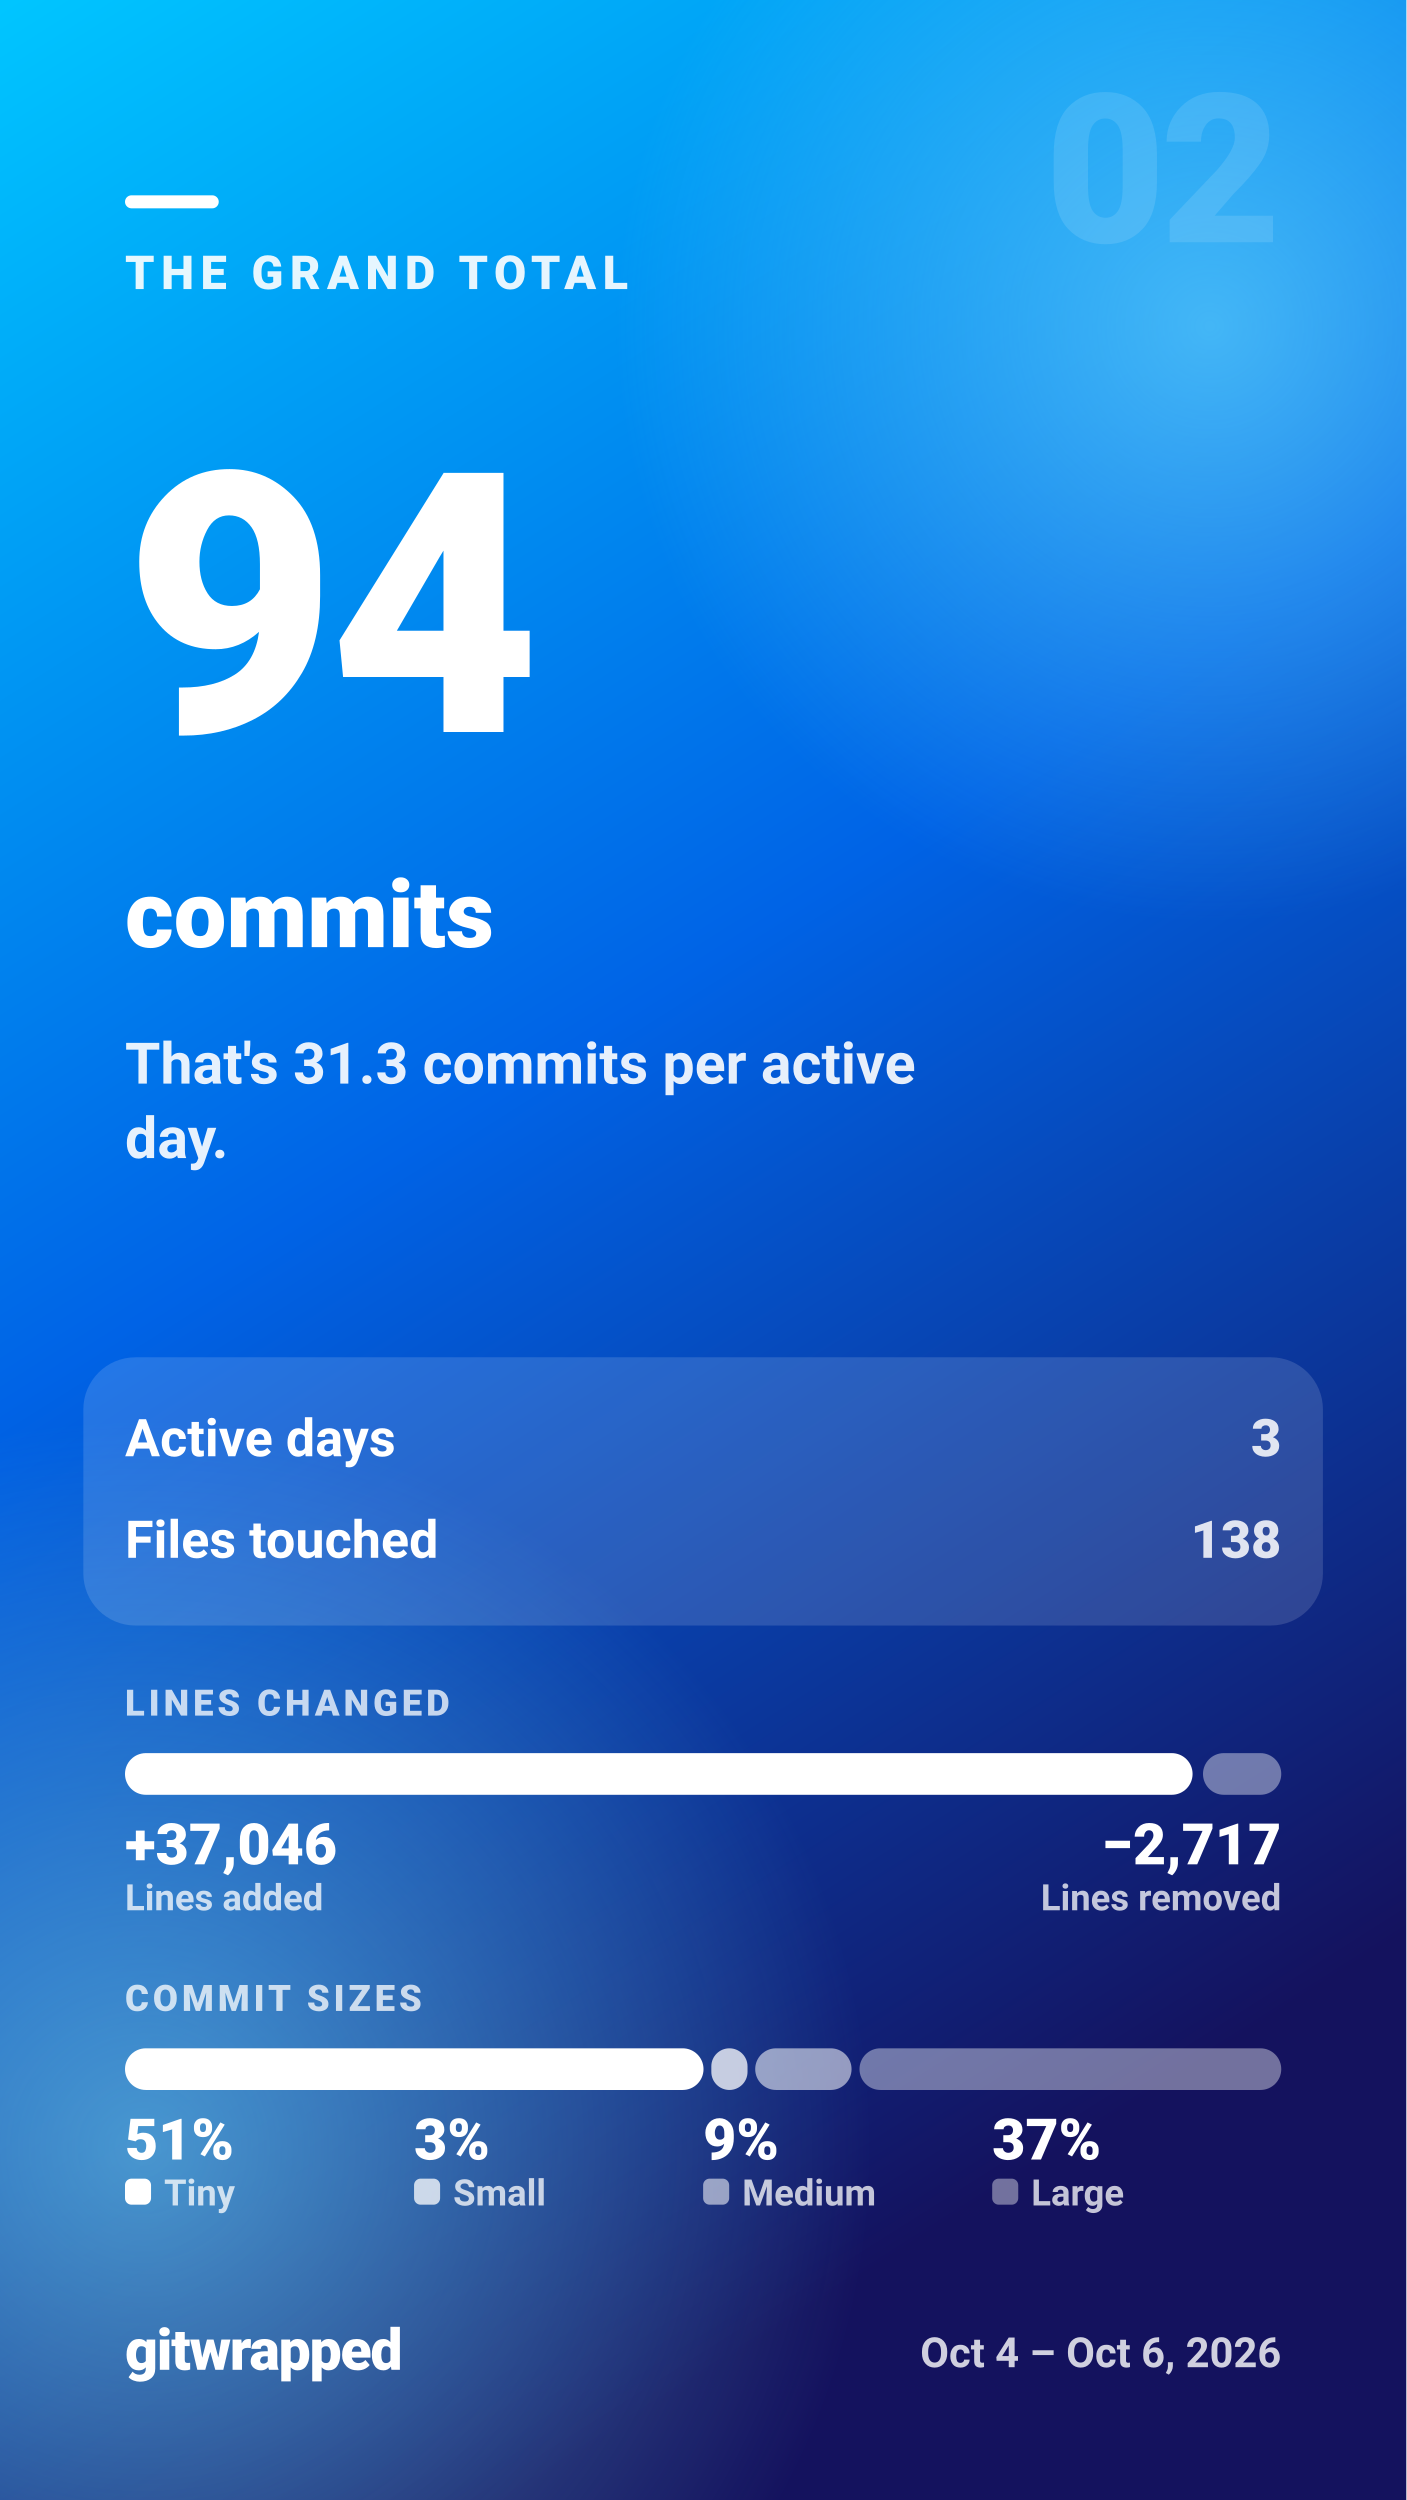
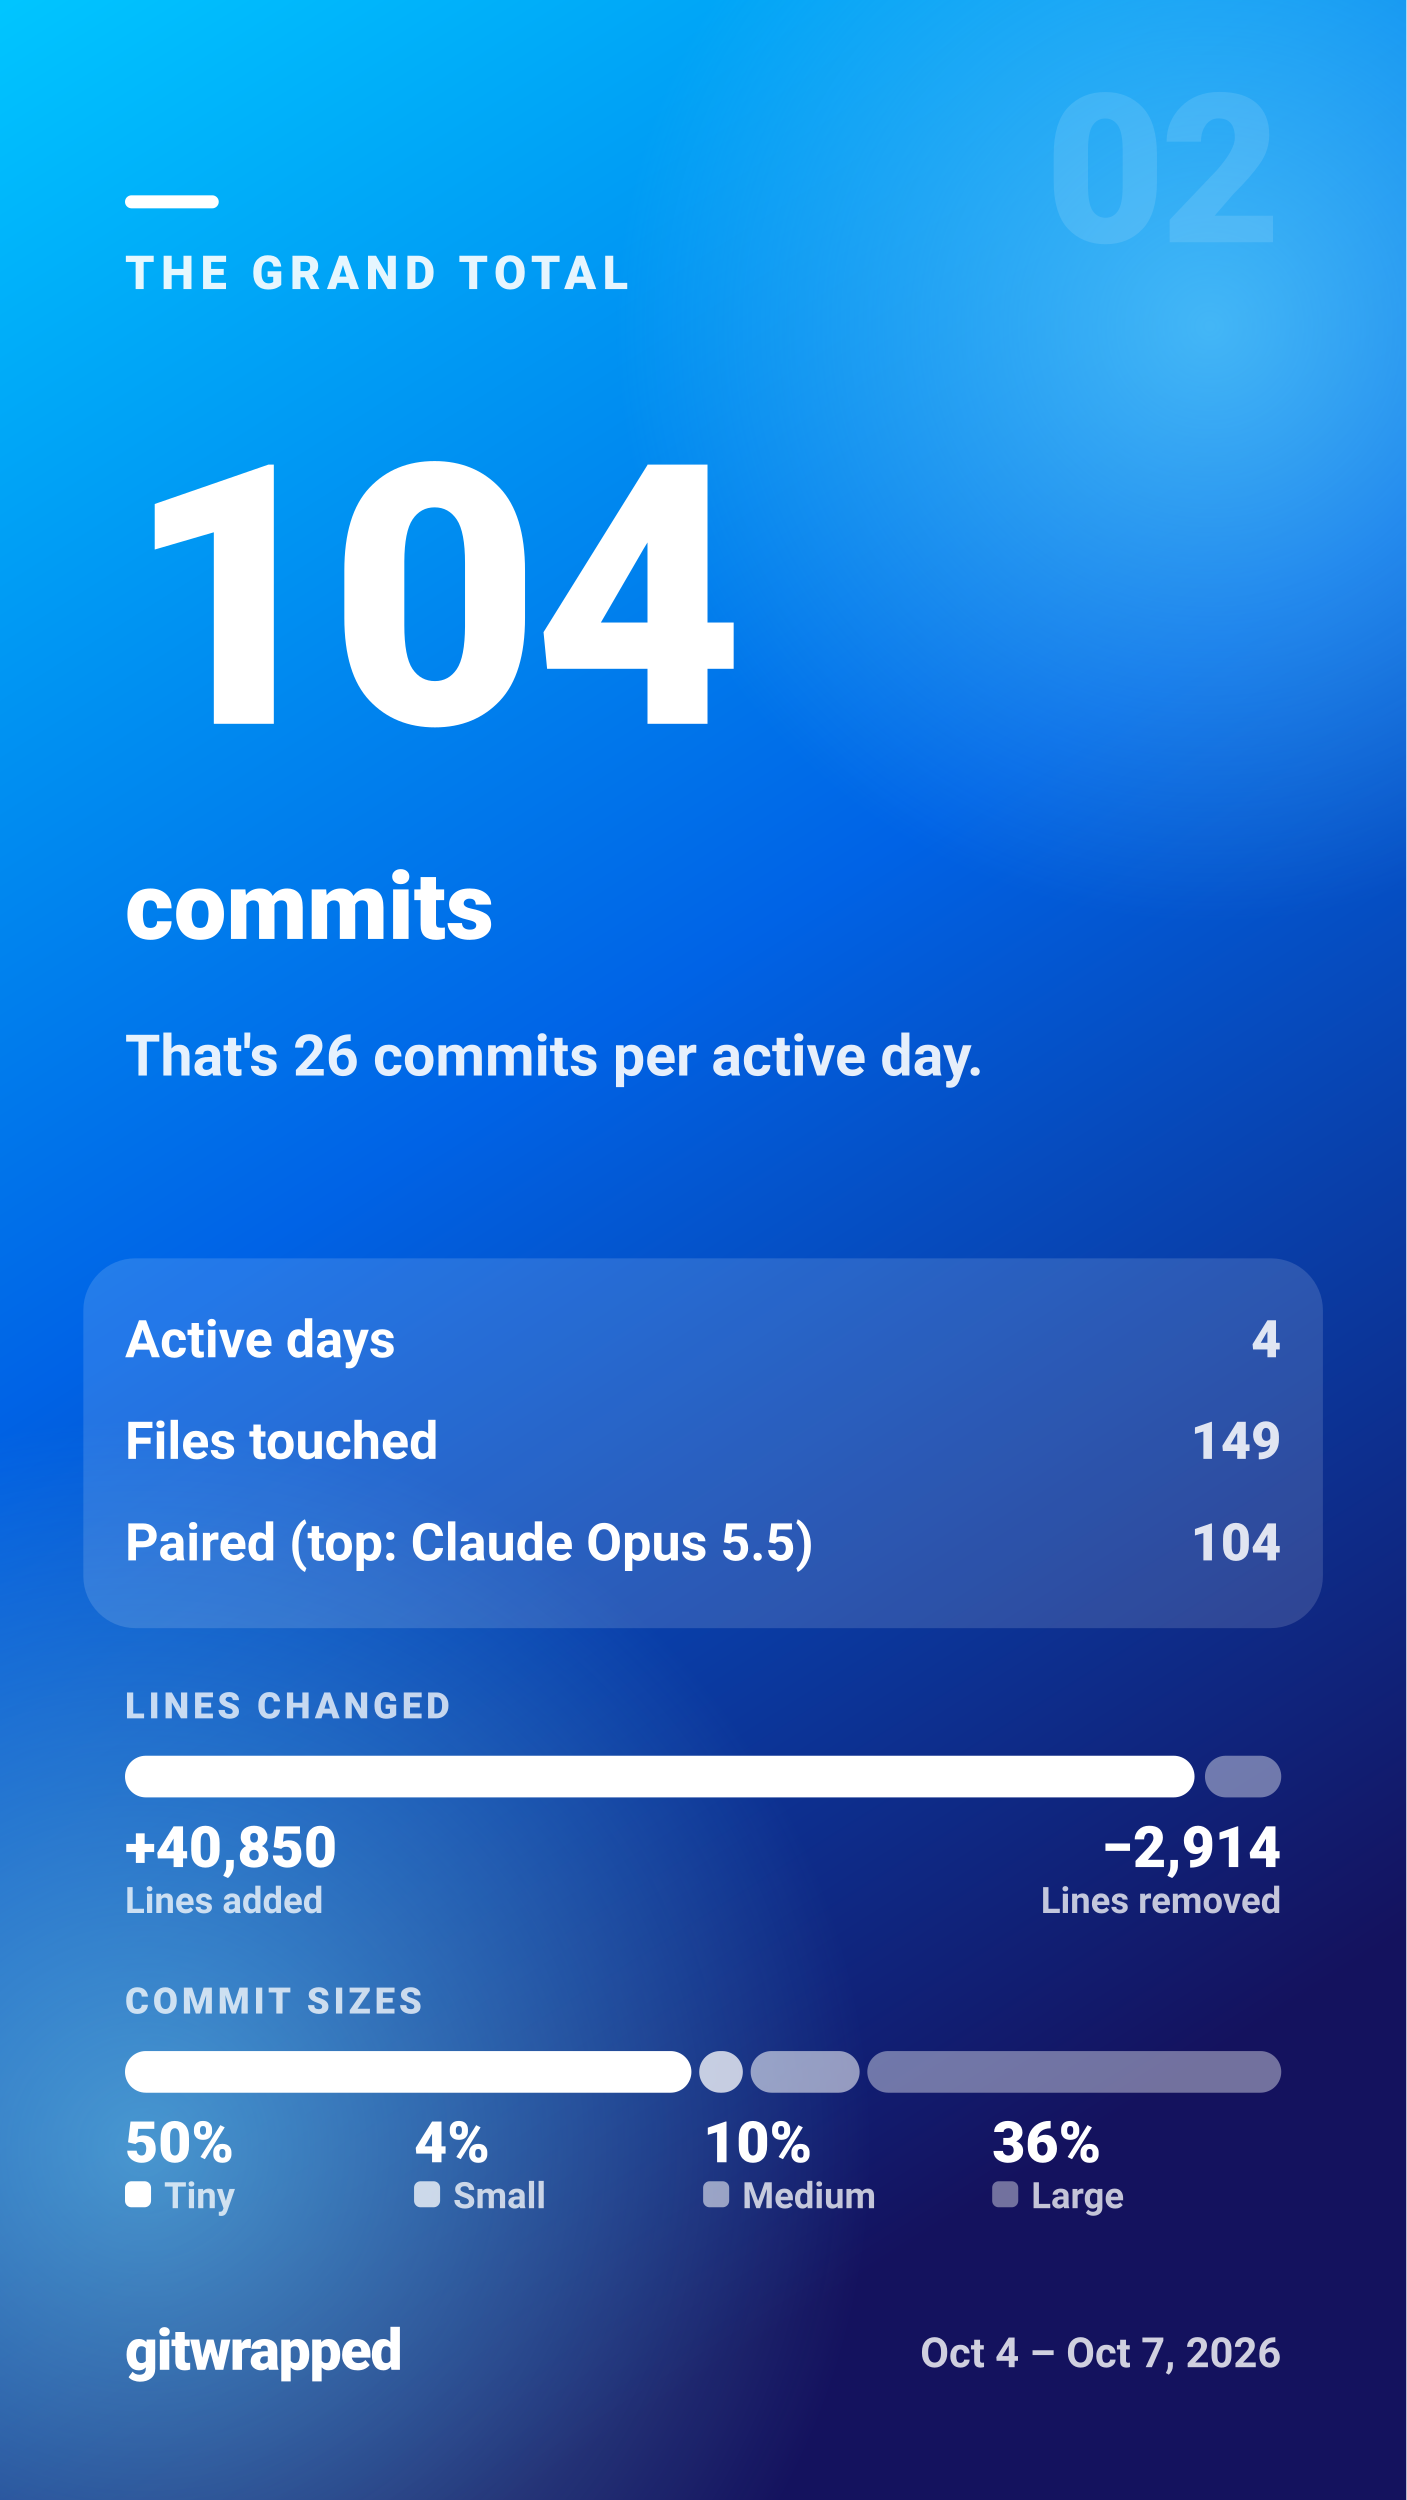
- <svg xmlns="http://www.w3.org/2000/svg" width="1080" height="1920" viewBox="0 0 1080 1920" role="img" aria-label="THE GRAND TOTAL — 94 — commits">
+ <svg xmlns="http://www.w3.org/2000/svg" width="1080" height="1920" viewBox="0 0 1080 1920" role="img" aria-label="THE GRAND TOTAL — 104 — commits">
  <defs>
    <linearGradient id="gw-totals-bg" x1="0" y1="0" x2="0.35" y2="1">
      <stop offset="0.00" stop-color="#00c6ff" />
      <stop offset="0.50" stop-color="#0063e6" />
      <stop offset="1.00" stop-color="#14125e" />
    </linearGradient>
    <radialGradient id="gw-totals-glow">
      <stop offset="0" stop-color="#7ae8ff" stop-opacity="0.55" />
      <stop offset="1" stop-color="#7ae8ff" stop-opacity="0" />
    </radialGradient>
  </defs>
  <rect width="1080" height="1920" fill="url(#gw-totals-bg)" />
  <circle cx="930" cy="250" r="460" fill="url(#gw-totals-glow)" />
  <circle cx="110" cy="1650" r="560" fill="url(#gw-totals-glow)" />
  <g fill="#ffffff" font-family="system-ui, -apple-system, 'Segoe UI', Roboto, Helvetica, Arial, sans-serif">
    <text x="984" y="186" font-size="160" font-weight="900" fill-opacity="0.12" text-anchor="end" letter-spacing="-4">02</text>
    <rect x="96" y="150" width="72" height="10" rx="5" fill="#ffffff" />
    <text x="96" y="222" font-size="36" font-weight="800" fill-opacity="0.9" letter-spacing="5">THE GRAND TOTAL</text>
-     <text x="96" y="562.2" font-size="280" font-weight="900" letter-spacing="-5.6">94</text>
-     <text x="96" y="727.4" font-size="72" font-weight="800">commits</text>
-     <text x="96" y="832.2" font-size="44" font-weight="600" fill-opacity="0.9">That's 31.3 commits per active</text>
-     <text x="96" y="889.4" font-size="44" font-weight="600" fill-opacity="0.9">day.</text>
-     <rect x="64" y="1042.4" width="952" height="206" rx="40" fill="#ffffff" fill-opacity="0.14" />
-     <text x="96" y="1118.4" font-size="40" font-weight="700">Active days</text>
-     <text x="984" y="1118.4" font-size="40" font-weight="800" fill-opacity="0.85" text-anchor="end">3</text>
-     <text x="96" y="1196.4" font-size="40" font-weight="700">Files touched</text>
-     <text x="984" y="1196.4" font-size="40" font-weight="800" fill-opacity="0.85" text-anchor="end">138</text>
-     <text x="96" y="1317.6" font-size="28" font-weight="800" fill-opacity="0.75" letter-spacing="3">LINES CHANGED</text>
-     <rect x="96" y="1346.4" width="819.9" height="32" rx="16" />
-     <rect x="923.9" y="1346.4" width="60.1" height="32" rx="16" fill-opacity="0.4" />
-     <text x="96" y="1467.1" font-size="28" font-weight="700" fill-opacity="0.75">Lines added</text>
-     <text x="96" y="1431.8" font-size="44" font-weight="900">+37,046</text>
-     <text x="984" y="1467.1" font-size="28" font-weight="700" fill-opacity="0.75" text-anchor="end">Lines removed</text>
-     <text x="984" y="1431.8" font-size="44" font-weight="900" text-anchor="end">−2,717</text>
-     <text x="96" y="1544.4" font-size="28" font-weight="800" fill-opacity="0.75" letter-spacing="3">COMMIT SIZES</text>
-     <rect x="96" y="1573.1" width="444.3" height="32" rx="16" />
-     <rect x="546.3" y="1573.1" width="27.8" height="32" rx="13.9" fill-opacity="0.75" />
-     <rect x="580" y="1573.1" width="74" height="32" rx="16" fill-opacity="0.55" />
-     <rect x="660.1" y="1573.1" width="323.9" height="32" rx="16" fill-opacity="0.4" />
+     <text x="96" y="555.9" font-size="280" font-weight="900" letter-spacing="-5.6">104</text>
+     <text x="96" y="721.1" font-size="72" font-weight="800">commits</text>
+     <text x="96" y="826" font-size="44" font-weight="600" fill-opacity="0.9">That's 26 commits per active day.</text>
+     <rect x="64" y="966.4" width="952" height="284" rx="40" fill="#ffffff" fill-opacity="0.14" />
+     <text x="96" y="1042.4" font-size="40" font-weight="700">Active days</text>
+     <text x="984" y="1042.4" font-size="40" font-weight="800" fill-opacity="0.85" text-anchor="end">4</text>
+     <text x="96" y="1120.4" font-size="40" font-weight="700">Files touched</text>
+     <text x="984" y="1120.4" font-size="40" font-weight="800" fill-opacity="0.85" text-anchor="end">149</text>
+     <text x="96" y="1198.4" font-size="40" font-weight="700">Paired (top: Claude Opus 5.5)</text>
+     <text x="984" y="1198.4" font-size="40" font-weight="800" fill-opacity="0.85" text-anchor="end">104</text>
+     <text x="96" y="1319.7" font-size="28" font-weight="800" fill-opacity="0.75" letter-spacing="3">LINES CHANGED</text>
+     <rect x="96" y="1348.4" width="821.4" height="32" rx="16" />
+     <rect x="925.4" y="1348.4" width="58.6" height="32" rx="16" fill-opacity="0.4" />
+     <text x="96" y="1469.2" font-size="28" font-weight="700" fill-opacity="0.75">Lines added</text>
+     <text x="96" y="1433.9" font-size="44" font-weight="900">+40,850</text>
+     <text x="984" y="1469.2" font-size="28" font-weight="700" fill-opacity="0.75" text-anchor="end">Lines removed</text>
+     <text x="984" y="1433.9" font-size="44" font-weight="900" text-anchor="end">−2,914</text>
+     <text x="96" y="1546.4" font-size="28" font-weight="800" fill-opacity="0.75" letter-spacing="3">COMMIT SIZES</text>
+     <rect x="96" y="1575.2" width="435" height="32" rx="16" />
+     <rect x="537" y="1575.2" width="33.5" height="32" rx="16" fill-opacity="0.75" />
+     <rect x="576.5" y="1575.2" width="83.7" height="32" rx="16" fill-opacity="0.55" />
+     <rect x="666.1" y="1575.2" width="317.9" height="32" rx="16" fill-opacity="0.4" />
    <g>
-       <text x="96" y="1658.5" font-size="44" font-weight="900">51%</text>
-       <rect x="96" y="1673.2" width="20" height="20" rx="5" />
-       <text x="126" y="1693.8" font-size="28" font-weight="700" fill-opacity="0.75">Tiny</text>
+       <text x="96" y="1660.6" font-size="44" font-weight="900">50%</text>
+       <rect x="96" y="1675.2" width="20" height="20" rx="5" />
+       <text x="126" y="1695.9" font-size="28" font-weight="700" fill-opacity="0.75">Tiny</text>
    </g>
    <g>
-       <text x="318" y="1658.5" font-size="44" font-weight="900">3%</text>
-       <rect x="318" y="1673.2" width="20" height="20" rx="5" fill-opacity="0.75" />
-       <text x="348" y="1693.8" font-size="28" font-weight="700" fill-opacity="0.75">Small</text>
+       <text x="318" y="1660.6" font-size="44" font-weight="900">4%</text>
+       <rect x="318" y="1675.2" width="20" height="20" rx="5" fill-opacity="0.75" />
+       <text x="348" y="1695.9" font-size="28" font-weight="700" fill-opacity="0.75">Small</text>
    </g>
    <g>
-       <text x="540" y="1658.5" font-size="44" font-weight="900">9%</text>
-       <rect x="540" y="1673.2" width="20" height="20" rx="5" fill-opacity="0.55" />
-       <text x="570" y="1693.8" font-size="28" font-weight="700" fill-opacity="0.75">Medium</text>
+       <text x="540" y="1660.6" font-size="44" font-weight="900">10%</text>
+       <rect x="540" y="1675.2" width="20" height="20" rx="5" fill-opacity="0.55" />
+       <text x="570" y="1695.9" font-size="28" font-weight="700" fill-opacity="0.75">Medium</text>
    </g>
    <g>
-       <text x="762" y="1658.5" font-size="44" font-weight="900">37%</text>
-       <rect x="762" y="1673.2" width="20" height="20" rx="5" fill-opacity="0.4" />
-       <text x="792" y="1693.8" font-size="28" font-weight="700" fill-opacity="0.75">Large</text>
+       <text x="762" y="1660.6" font-size="44" font-weight="900">36%</text>
+       <rect x="762" y="1675.2" width="20" height="20" rx="5" fill-opacity="0.4" />
+       <text x="792" y="1695.9" font-size="28" font-weight="700" fill-opacity="0.75">Large</text>
    </g>
    <text x="96" y="1820" font-size="44" font-weight="900" letter-spacing="-1">gitwrapped</text>
-     <text x="984" y="1818" font-size="32" font-weight="600" fill-opacity="0.8" text-anchor="end">Oct 4 – Oct 6, 2026</text>
+     <text x="984" y="1818" font-size="32" font-weight="600" fill-opacity="0.8" text-anchor="end">Oct 4 – Oct 7, 2026</text>
  </g>
</svg>
